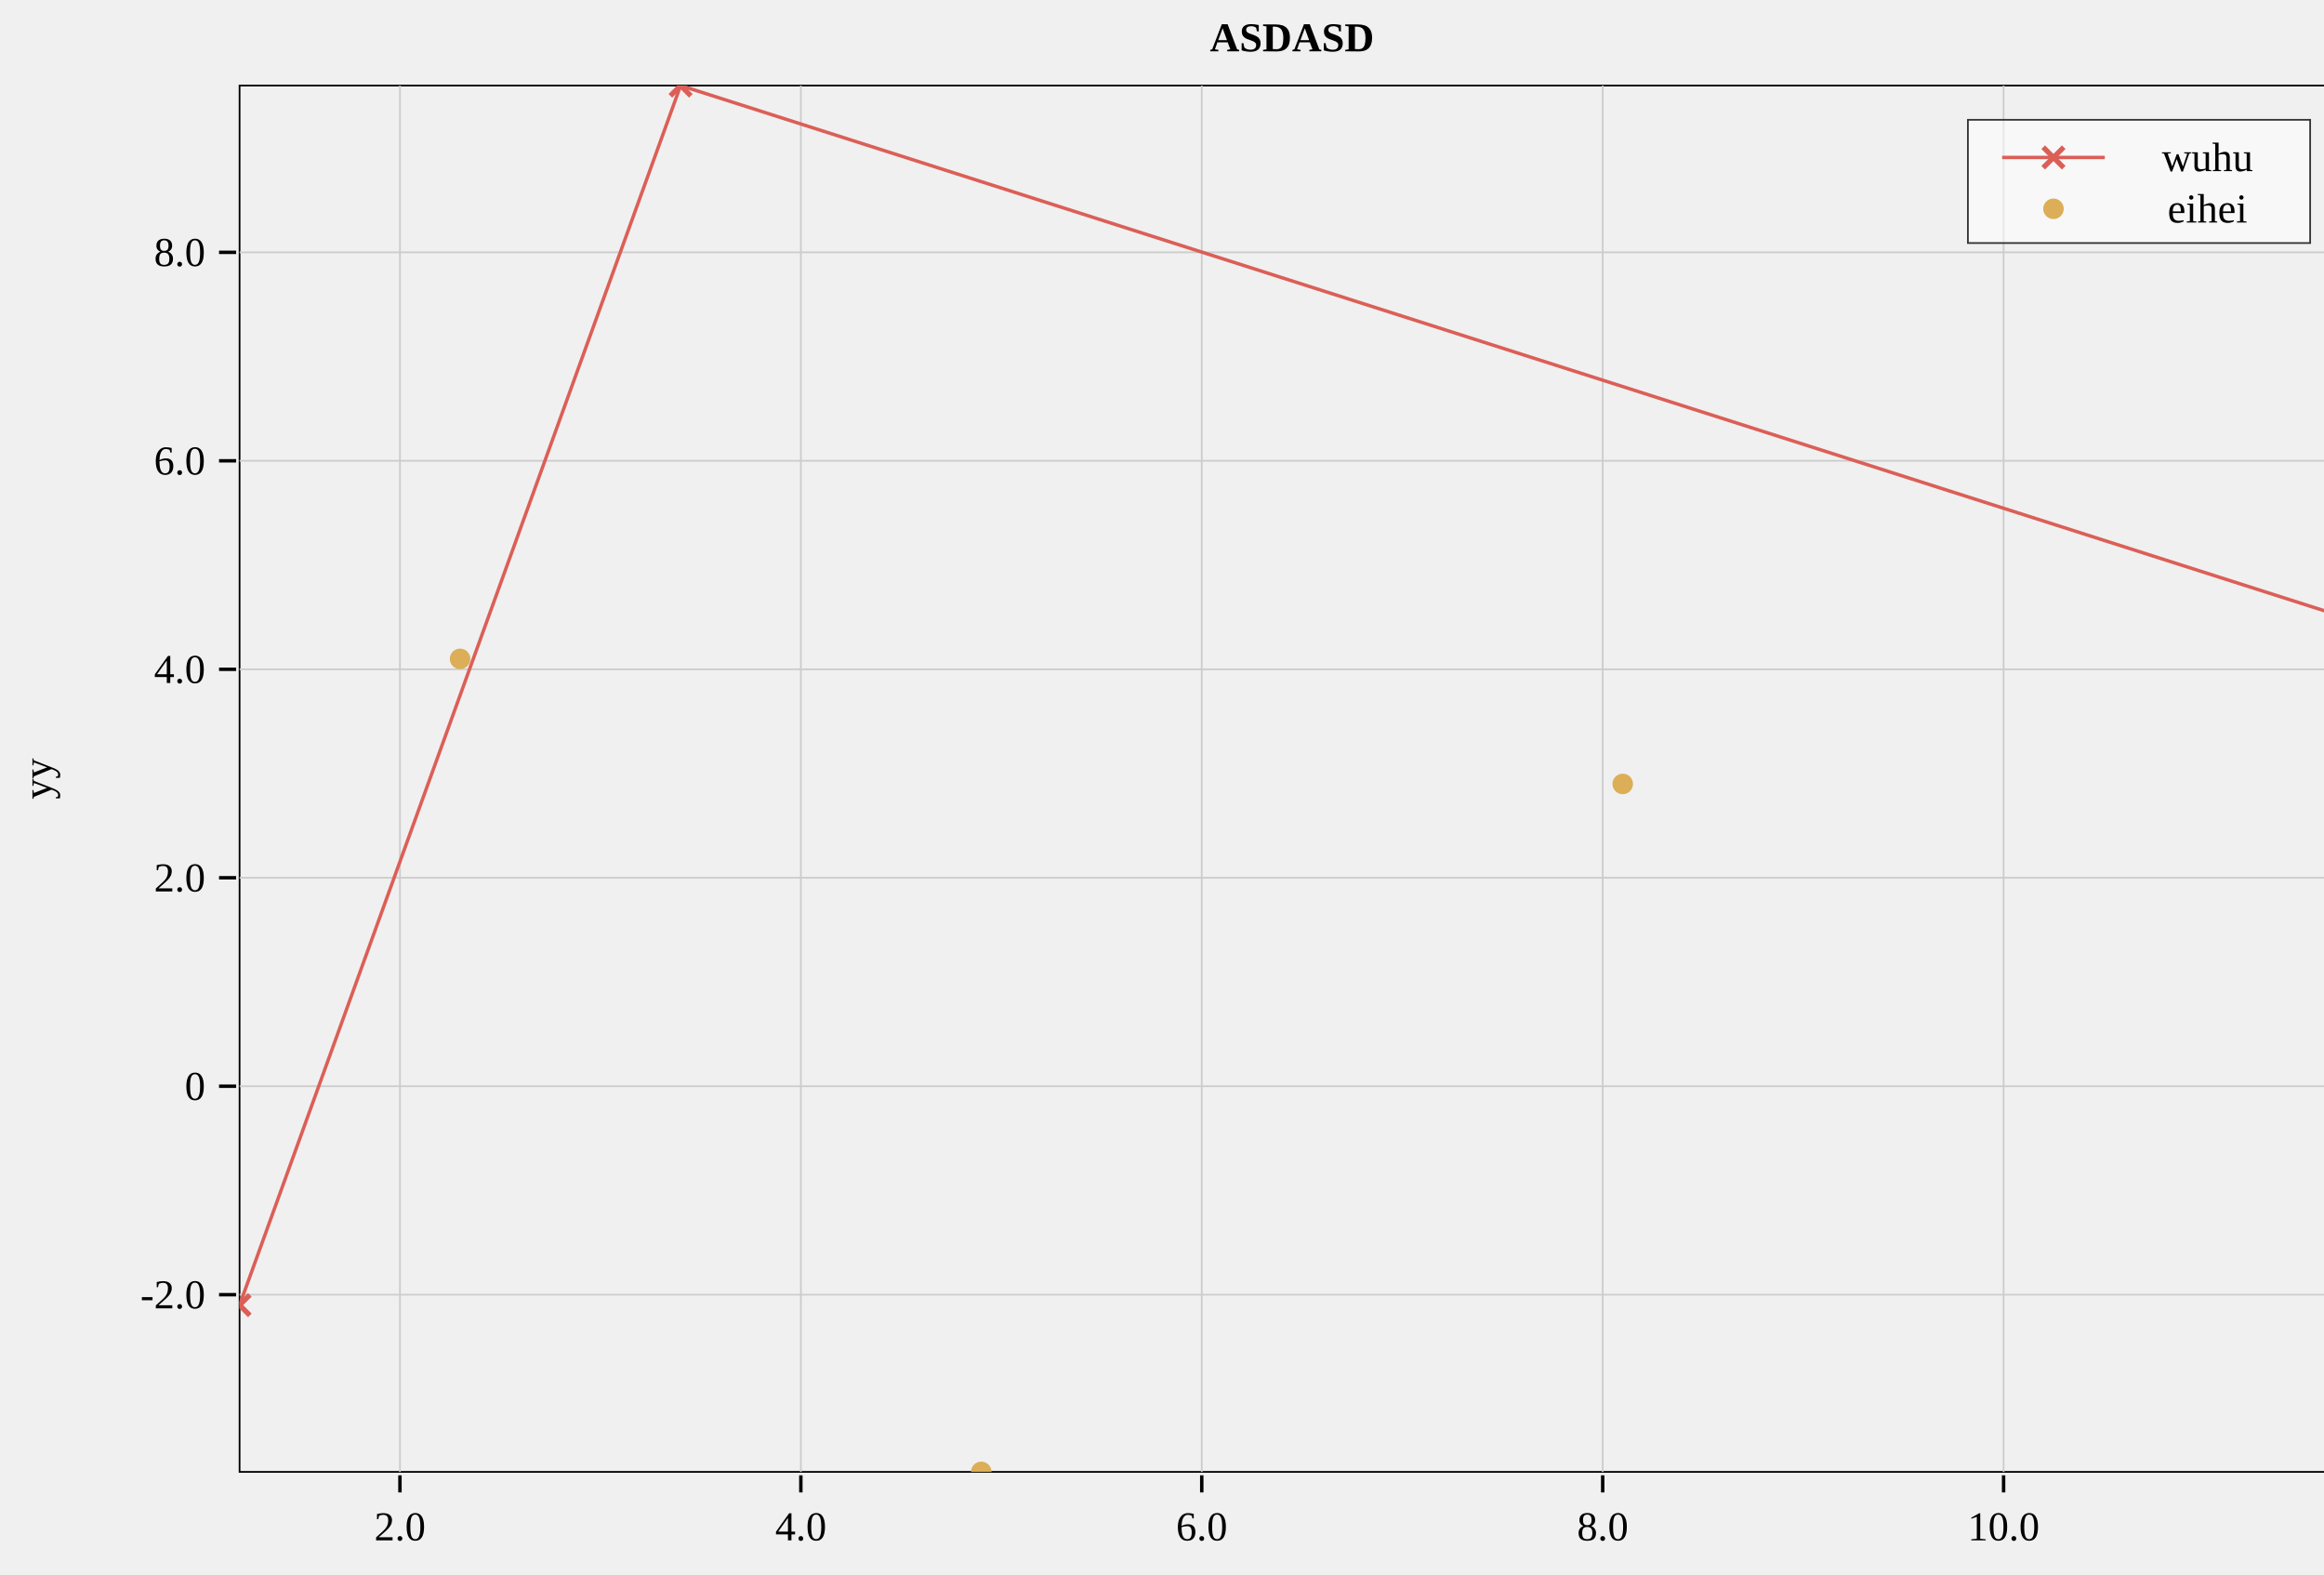
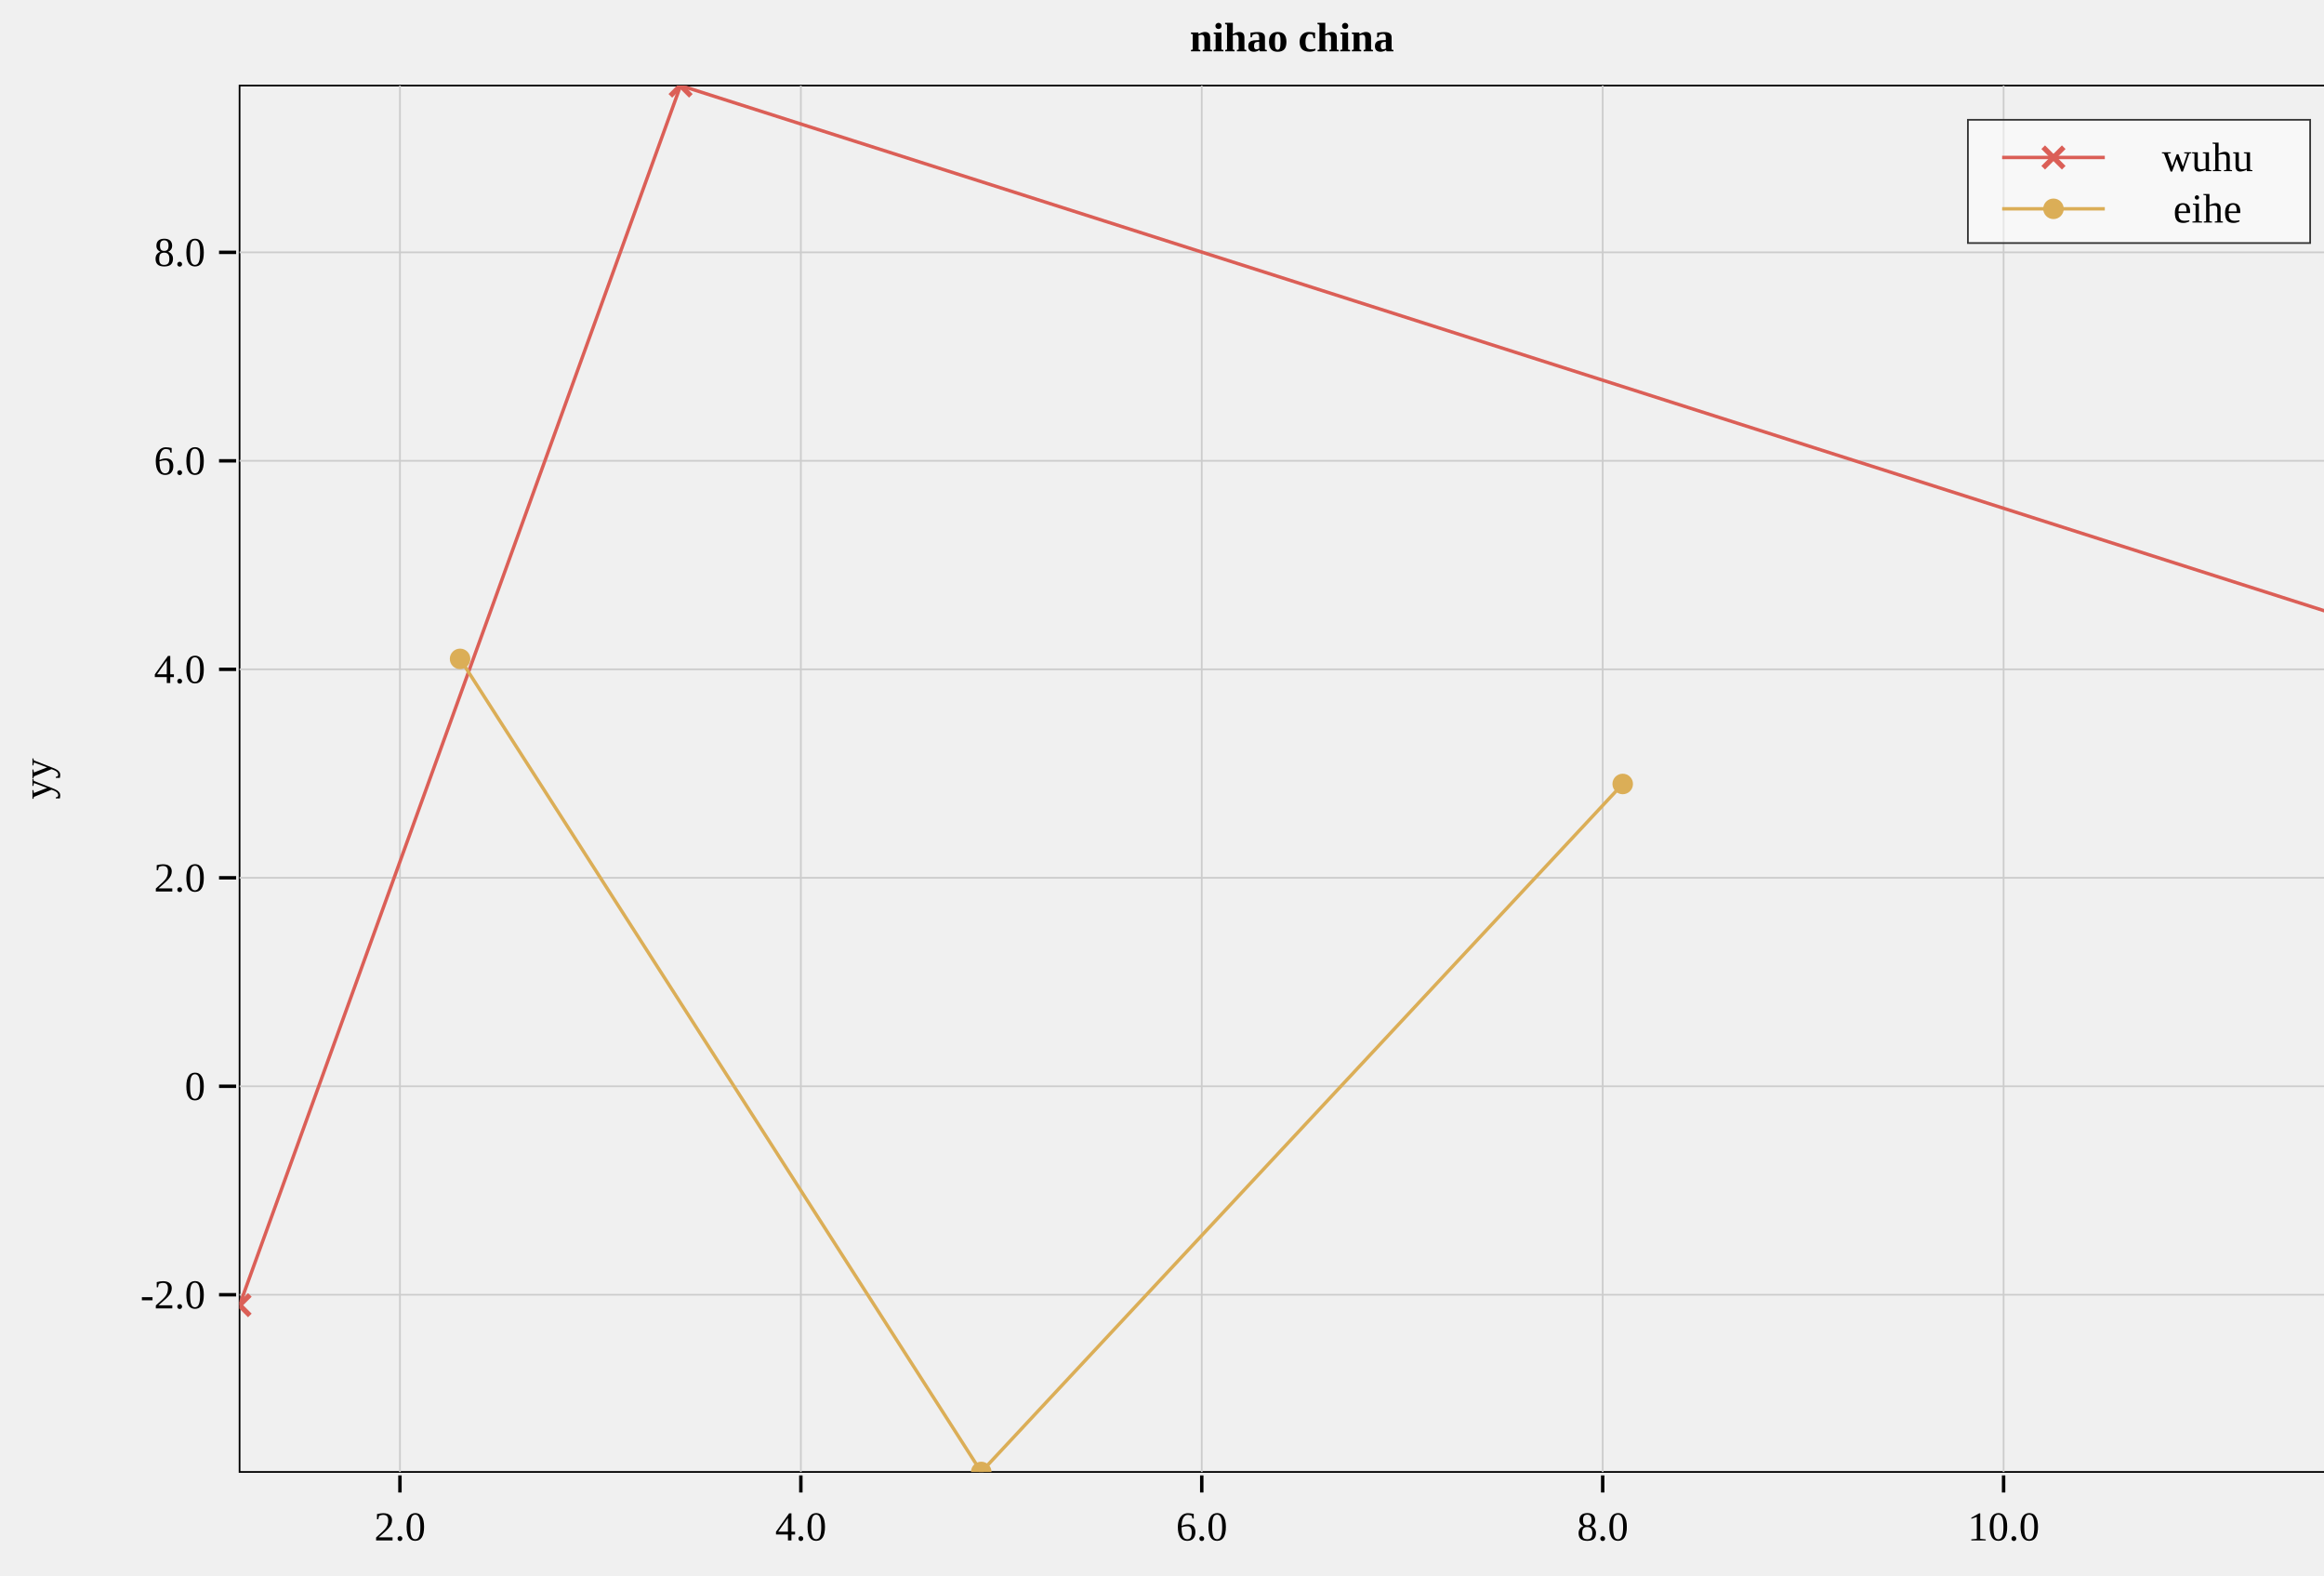
<svg xmlns="http://www.w3.org/2000/svg" class="charter" version="1.1" width="100%" viewbox="0 0 720 480">
  <defs>
    <clipPath id="plot-area">
      <rect x="70.00" y="25.00" width="615.00" height="405.00" />
    </clipPath>
  </defs>
-   <text x="377.50" y="15.00" text-anchor="middle" font-weight="bold">ASDASD</text>
+   <text x="377.50" y="15.00" text-anchor="middle" font-weight="bold">nihao china</text>
  <rect x="70.00" y="25.00" width="615.00" height="405.00" style="fill:none; fill-opacity:1.00; stroke:black; stroke-width:0.50;" />
  <text x="377.50" y="467.00" text-anchor="middle" font-weight="regular">xx</text>
  <text transform="rotate(270, 5.00, 227.50) translate(0, 10)" x="5.00" y="227.50" text-anchor="middle" font-weight="regular">yy</text>
  <line clip-path="url(#plot-area)" x1="116.86" y1="25.00" x2="116.86" y2="430.00" style="stroke: #ccc;stroke-width:0.50" />
  <line x1="116.86" y1="431.00" x2="116.86" y2="436.00" style="stroke: black;stroke-width:1.00" />
  <text x="116.86" y="450.00" text-anchor="middle" font-weight="regular">2.0</text>
  <line clip-path="url(#plot-area)" x1="234.00" y1="25.00" x2="234.00" y2="430.00" style="stroke: #ccc;stroke-width:0.50" />
  <line x1="234.00" y1="431.00" x2="234.00" y2="436.00" style="stroke: black;stroke-width:1.00" />
  <text x="234.00" y="450.00" text-anchor="middle" font-weight="regular">4.0</text>
  <line clip-path="url(#plot-area)" x1="351.14" y1="25.00" x2="351.14" y2="430.00" style="stroke: #ccc;stroke-width:0.50" />
  <line x1="351.14" y1="431.00" x2="351.14" y2="436.00" style="stroke: black;stroke-width:1.00" />
  <text x="351.14" y="450.00" text-anchor="middle" font-weight="regular">6.0</text>
  <line clip-path="url(#plot-area)" x1="468.29" y1="25.00" x2="468.29" y2="430.00" style="stroke: #ccc;stroke-width:0.50" />
  <line x1="468.29" y1="431.00" x2="468.29" y2="436.00" style="stroke: black;stroke-width:1.00" />
  <text x="468.29" y="450.00" text-anchor="middle" font-weight="regular">8.0</text>
  <line clip-path="url(#plot-area)" x1="585.43" y1="25.00" x2="585.43" y2="430.00" style="stroke: #ccc;stroke-width:0.50" />
  <line x1="585.43" y1="431.00" x2="585.43" y2="436.00" style="stroke: black;stroke-width:1.00" />
  <text x="585.43" y="450.00" text-anchor="middle" font-weight="regular">10.0</text>
  <line clip-path="url(#plot-area)" x1="25.00" y1="378.23" x2="685.00" y2="378.23" style="stroke: #ccc;stroke-width:0.50" />
  <line x1="64.00" y1="378.23" x2="69.00" y2="378.23" style="stroke: black;stroke-width:1.00" />
  <text x="60.00" y="382.23" text-anchor="end" font-weight="regular">-2.0</text>
  <line clip-path="url(#plot-area)" x1="25.00" y1="317.33" x2="685.00" y2="317.33" style="stroke: #ccc;stroke-width:0.50" />
  <line x1="64.00" y1="317.33" x2="69.00" y2="317.33" style="stroke: black;stroke-width:1.00" />
  <text x="60.00" y="321.33" text-anchor="end" font-weight="regular">0</text>
  <line clip-path="url(#plot-area)" x1="25.00" y1="256.43" x2="685.00" y2="256.43" style="stroke: #ccc;stroke-width:0.50" />
  <line x1="64.00" y1="256.43" x2="69.00" y2="256.43" style="stroke: black;stroke-width:1.00" />
  <text x="60.00" y="260.43" text-anchor="end" font-weight="regular">2.0</text>
  <line clip-path="url(#plot-area)" x1="25.00" y1="195.53" x2="685.00" y2="195.53" style="stroke: #ccc;stroke-width:0.50" />
  <line x1="64.00" y1="195.53" x2="69.00" y2="195.53" style="stroke: black;stroke-width:1.00" />
  <text x="60.00" y="199.53" text-anchor="end" font-weight="regular">4.0</text>
  <line clip-path="url(#plot-area)" x1="25.00" y1="134.62" x2="685.00" y2="134.62" style="stroke: #ccc;stroke-width:0.50" />
  <line x1="64.00" y1="134.62" x2="69.00" y2="134.62" style="stroke: black;stroke-width:1.00" />
  <text x="60.00" y="138.62" text-anchor="end" font-weight="regular">6.0</text>
  <line clip-path="url(#plot-area)" x1="25.00" y1="73.72" x2="685.00" y2="73.72" style="stroke: #ccc;stroke-width:0.50" />
  <line x1="64.00" y1="73.72" x2="69.00" y2="73.72" style="stroke: black;stroke-width:1.00" />
  <text x="60.00" y="77.72" text-anchor="end" font-weight="regular">8.0</text>
  <polyline clip-path="url(#plot-area)" style="fill:none; stroke:#db5f57; stroke-width:1.00;" points="70.00,381.28 198.86,25.00 685.00,180.30 " />
  <line clip-path="url(#plot-area)" x1="67.00" y1="378.28" x2="73.00" y2="384.28" style="stroke: #db5f57;stroke-width:1.50" />
  <line clip-path="url(#plot-area)" x1="73.00" y1="378.28" x2="67.00" y2="384.28" style="stroke: #db5f57;stroke-width:1.50" />
  <line clip-path="url(#plot-area)" x1="195.86" y1="22.00" x2="201.86" y2="28.00" style="stroke: #db5f57;stroke-width:1.50" />
  <line clip-path="url(#plot-area)" x1="201.86" y1="22.00" x2="195.86" y2="28.00" style="stroke: #db5f57;stroke-width:1.50" />
  <line clip-path="url(#plot-area)" x1="682.00" y1="177.30" x2="688.00" y2="183.30" style="stroke: #db5f57;stroke-width:1.50" />
  <line clip-path="url(#plot-area)" x1="688.00" y1="177.30" x2="682.00" y2="183.30" style="stroke: #db5f57;stroke-width:1.50" />
+   <polyline clip-path="url(#plot-area)" style="fill:none; stroke:#dbae57; stroke-width:1.00;" points="134.43,192.48 286.71,430.00 474.14,229.02 " />
  <circle clip-path="url(#plot-area)" cx="134.43" cy="192.48" r="3.00" fill="#dbae57" />
  <circle clip-path="url(#plot-area)" cx="286.71" cy="430.00" r="3.00" fill="#dbae57" />
  <circle clip-path="url(#plot-area)" cx="474.14" cy="229.02" r="3.00" fill="#dbae57" />
  <rect x="575.00" y="35.00" width="100.00" height="36.00" style="fill:white; fill-opacity:0.50; stroke:#333; stroke-width:0.50;" />
  <defs>
    <clipPath id="leg-area">
      <rect x="615.00" y="35.00" width="58.00" height="36.00" />
    </clipPath>
  </defs>
  <line x1="585.00" y1="46.00" x2="615.00" y2="46.00" style="stroke: #db5f57;stroke-width:1.00" />
  <text clip-path="url(#leg-area)" x="645.00" y="50.00" text-anchor="middle" font-weight="regular">wuhu</text>
  <line clip-path="url(#plot-area)" x1="597.00" y1="43.00" x2="603.00" y2="49.00" style="stroke: #db5f57;stroke-width:1.50" />
  <line clip-path="url(#plot-area)" x1="603.00" y1="43.00" x2="597.00" y2="49.00" style="stroke: #db5f57;stroke-width:1.50" />
-   <text clip-path="url(#leg-area)" x="645.00" y="65.00" text-anchor="middle" font-weight="regular">eihei</text>
+   <line x1="585.00" y1="61.00" x2="615.00" y2="61.00" style="stroke: #dbae57;stroke-width:1.00" />
+   <text clip-path="url(#leg-area)" x="645.00" y="65.00" text-anchor="middle" font-weight="regular">eihe</text>
  <circle clip-path="url(#plot-area)" cx="600.00" cy="61.00" r="3.00" fill="#dbae57" />
</svg>
